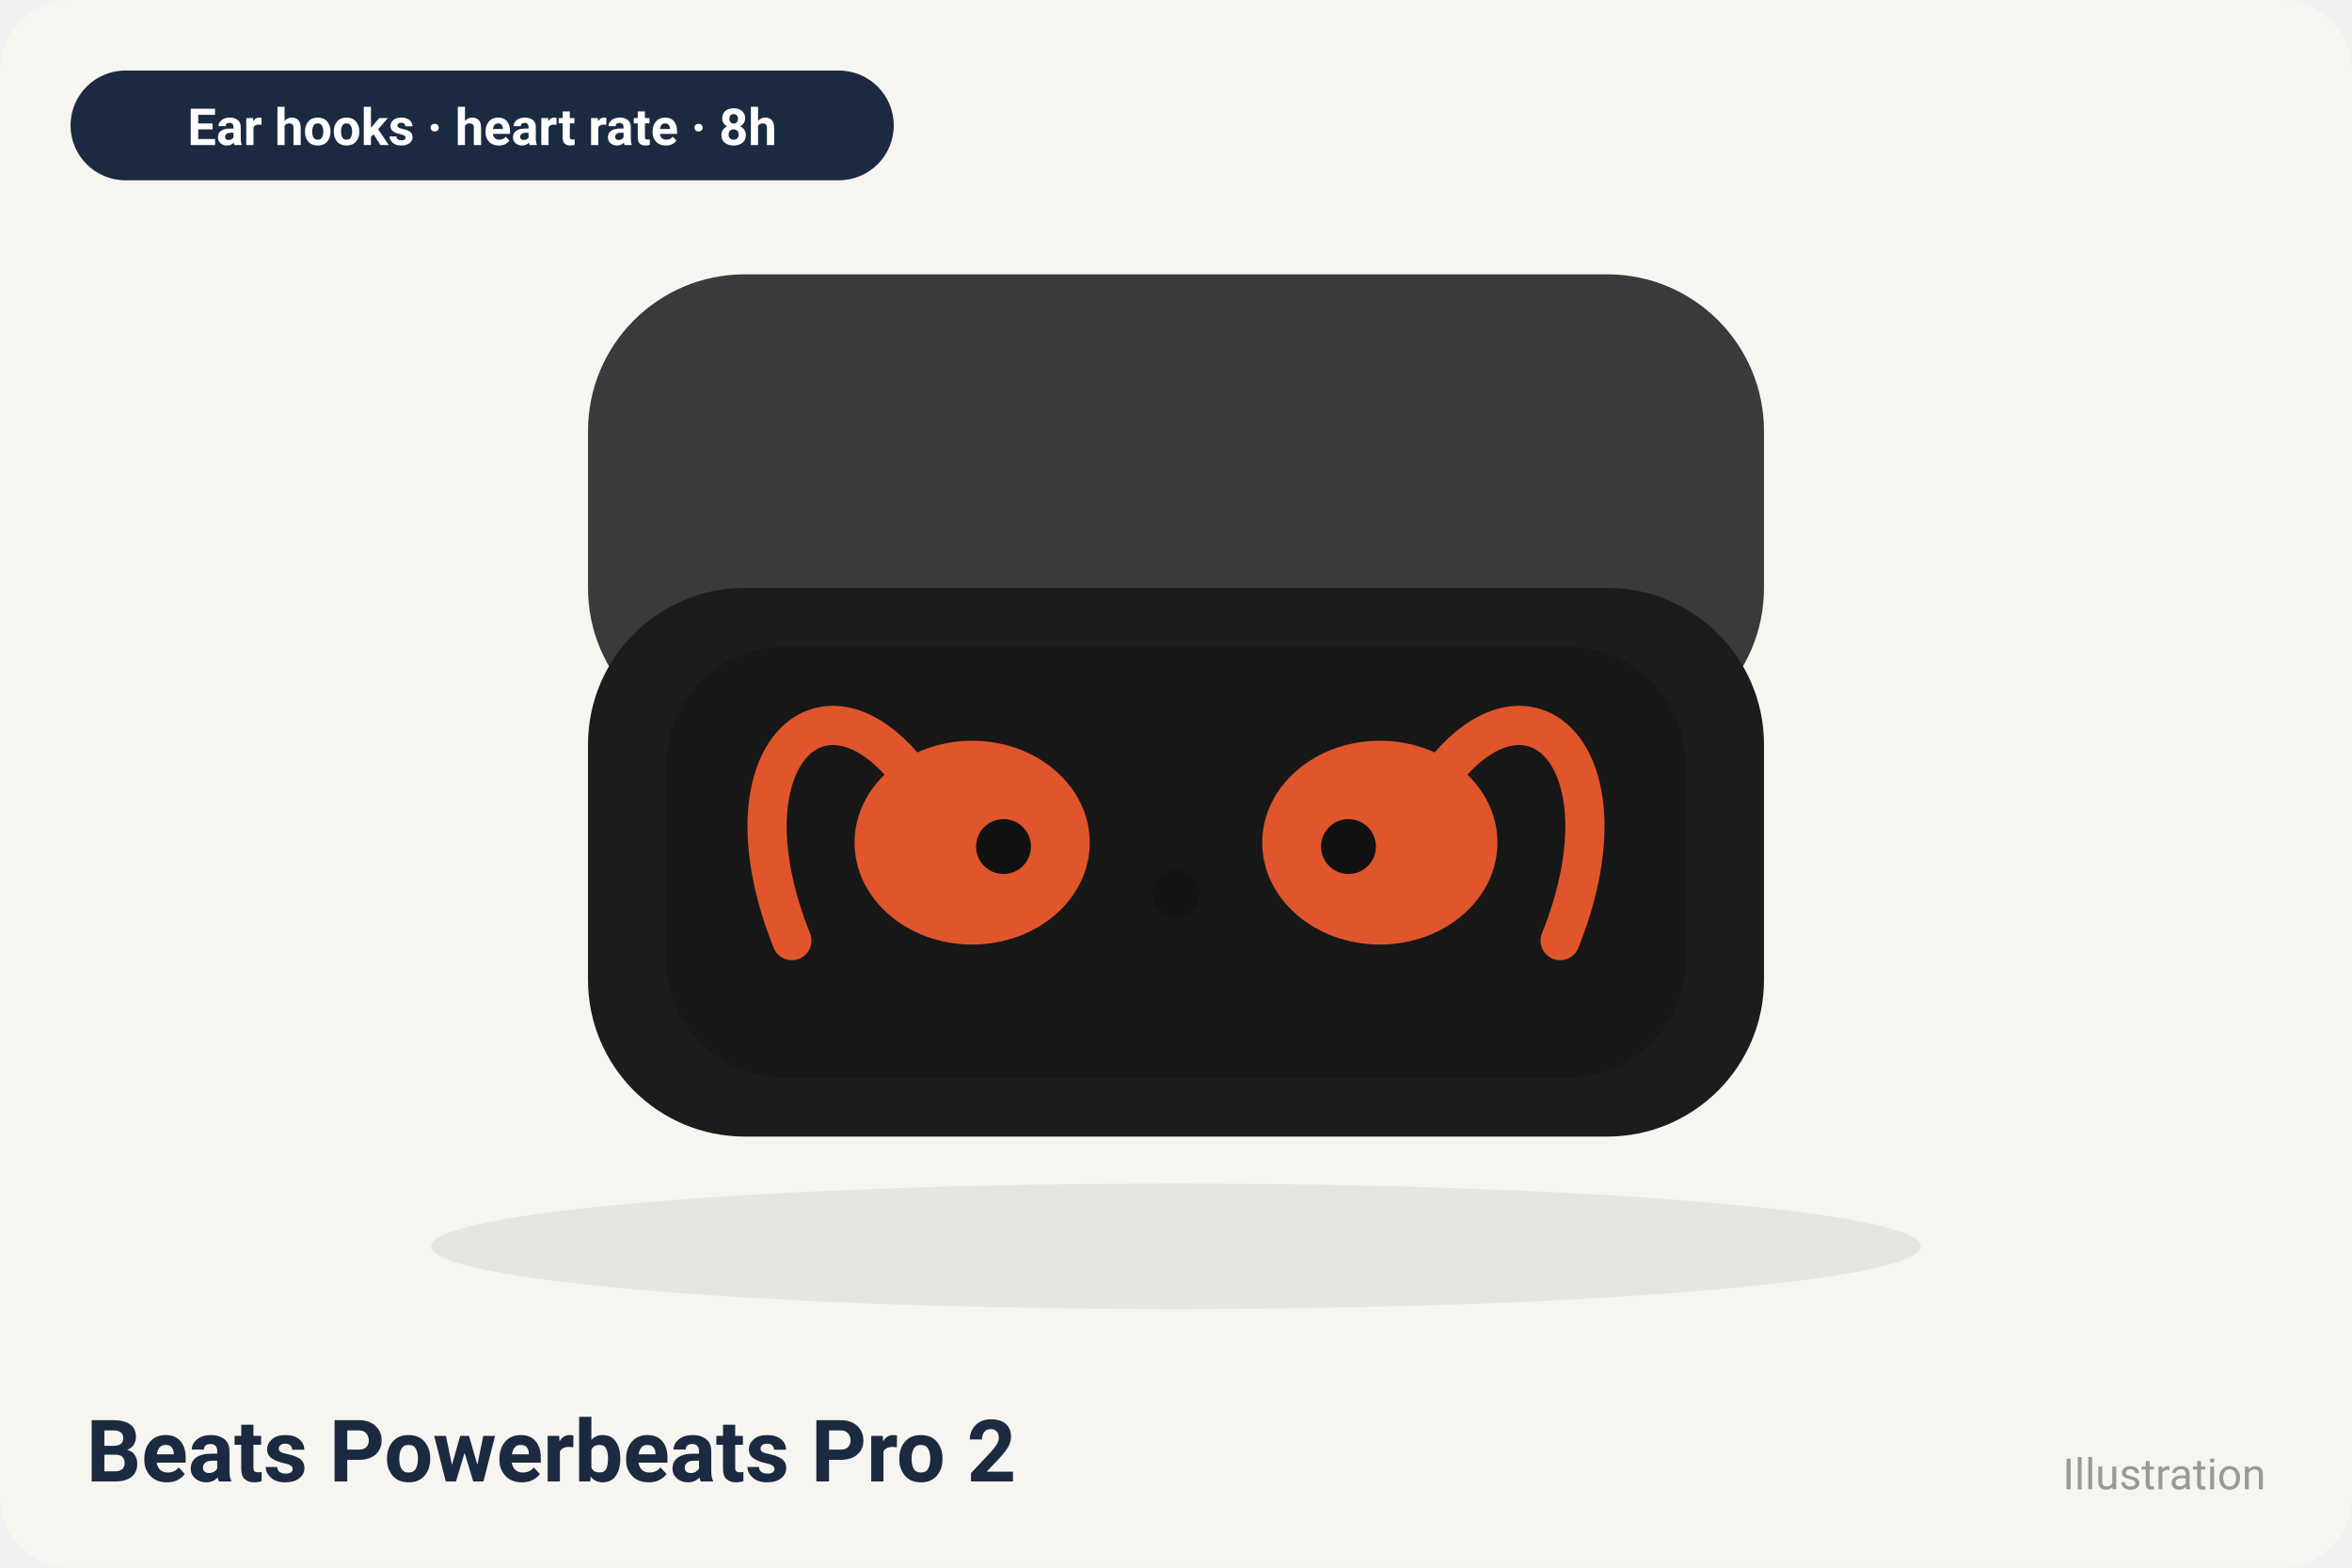
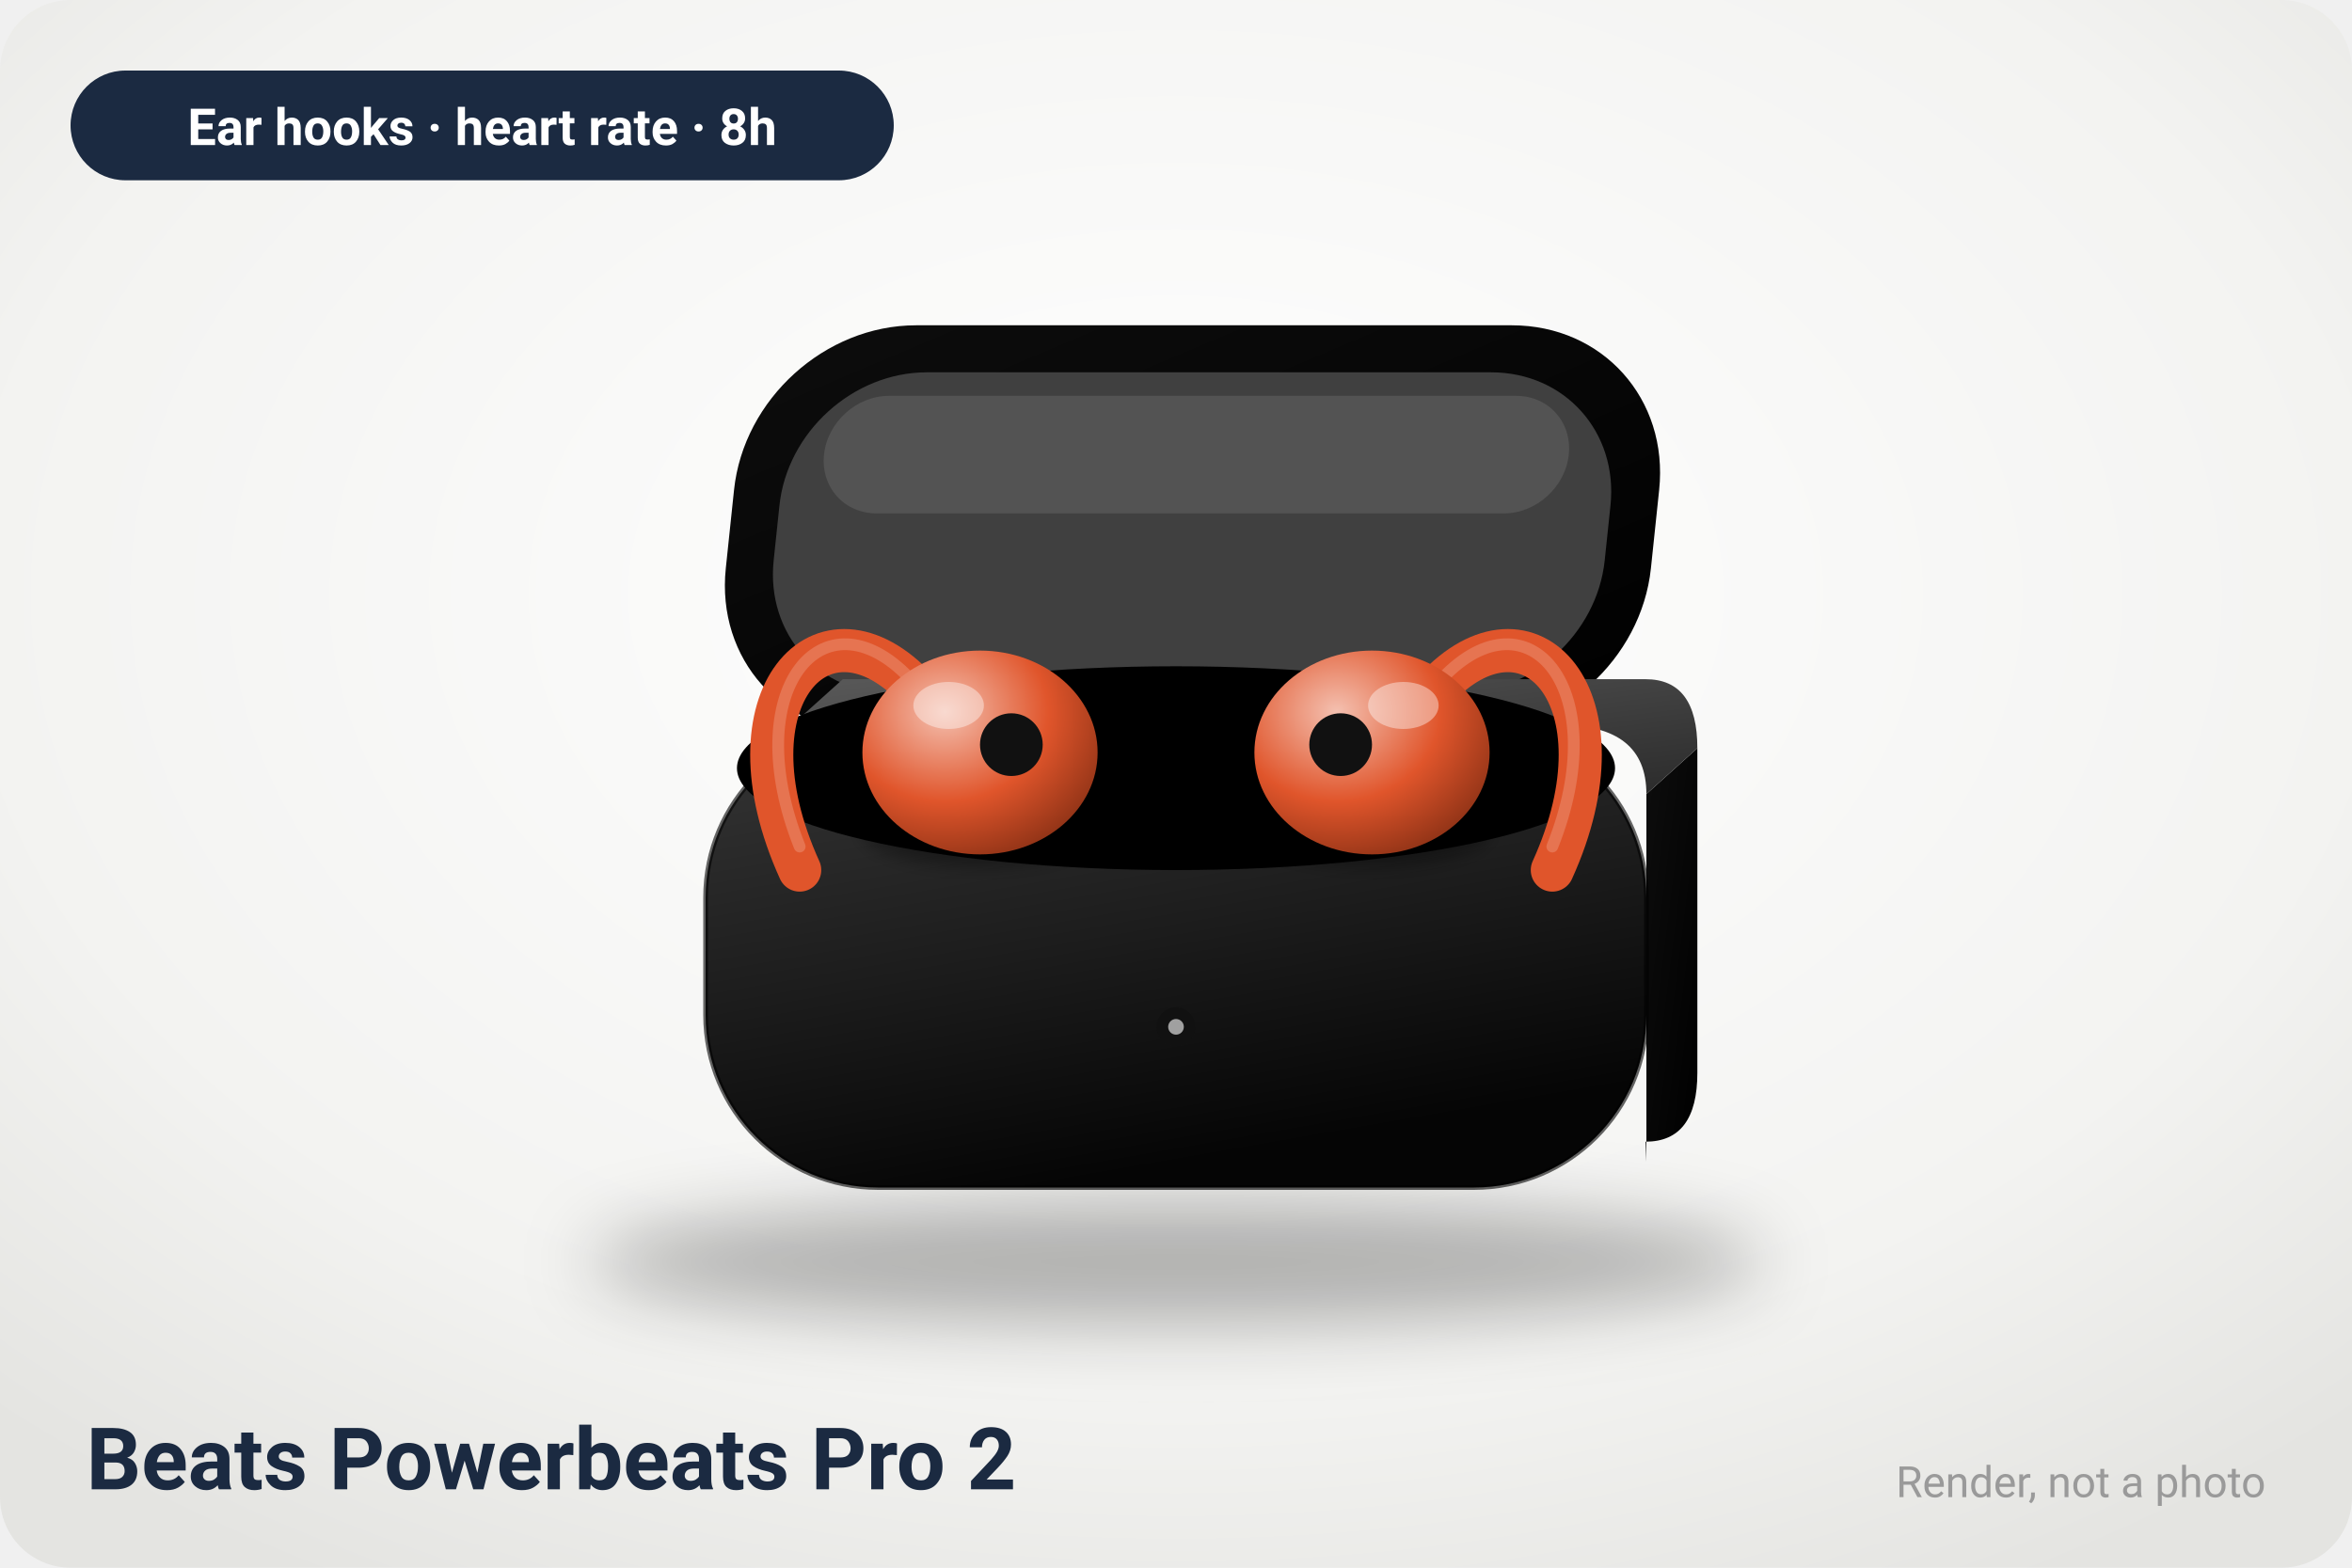
- <svg xmlns="http://www.w3.org/2000/svg" viewBox="0 0 600 400" role="img" aria-label="Beats Powerbeats Pro 2 (illustration)">
-   <rect width="600" height="400" rx="18" fill="#F7F5F0" />
-   <ellipse cx="300" cy="318" rx="190" ry="16" fill="#000" opacity="0.07" />
-   <rect x="150" y="70" width="300" height="120" rx="40" fill="#2A2A2A" opacity="0.92" />
-   <rect x="150" y="150" width="300" height="140" rx="40" fill="#1C1C1C" />
-   <rect x="170" y="165" width="260" height="110" rx="30" fill="#000" opacity="0.18" />
-   <circle cx="300" cy="228" r="6" fill="#111" opacity="0.8" />
-   <ellipse cx="248" cy="215" rx="30" ry="26" fill="#E0552B" />
-   <path d="M 230 195 C 208 170, 184 195, 202 240" fill="none" stroke="#E0552B" stroke-width="10" stroke-linecap="round" />
-   <circle cx="256" cy="216" r="7" fill="#111" />
-   <ellipse cx="352" cy="215" rx="30" ry="26" fill="#E0552B" />
-   <path d="M 370 195 C 392 170, 416 195, 398 240" fill="none" stroke="#E0552B" stroke-width="10" stroke-linecap="round" />
-   <circle cx="344" cy="216" r="7" fill="#111" />
+ <svg xmlns="http://www.w3.org/2000/svg" viewBox="0 0 600 400" role="img" aria-label="Beats Powerbeats Pro 2 (product render)">
+   <defs>
+     <radialGradient id="cpowerbeats-bg" cx="50%" cy="38%" r="72%">
+       <stop offset="0" stop-color="#ffffff" />
+       <stop offset="0.7" stop-color="#f3f3f1" />
+       <stop offset="1" stop-color="#e4e4e1" />
+     </radialGradient>
+     <filter id="cpowerbeats-blur" x="-30%" y="-80%" width="160%" height="300%">
+       <feGaussianBlur stdDeviation="9" />
+     </filter>
+     <filter id="cpowerbeats-soft" x="-20%" y="-20%" width="140%" height="140%">
+       <feGaussianBlur stdDeviation="2.2" />
+     </filter>
+     <filter id="cpowerbeats-glow" x="-50%" y="-50%" width="200%" height="200%">
+       <feGaussianBlur stdDeviation="5" />
+     </filter>
+     <linearGradient id="cpowerbeats-front" x1="0" y1="0" x2="0.35" y2="1">
+       <stop offset="0" stop-color="#363636" />
+       <stop offset="0.55" stop-color="#1C1C1C" />
+       <stop offset="1" stop-color="#050505" />
+     </linearGradient>
+     <linearGradient id="cpowerbeats-side" x1="0" y1="0" x2="1" y2="1">
+       <stop offset="0" stop-color="#0d0d0d" />
+       <stop offset="1" stop-color="#000000" />
+     </linearGradient>
+     <linearGradient id="cpowerbeats-top" x1="0" y1="0" x2="1" y2="1">
+       <stop offset="0" stop-color="#595959" />
+       <stop offset="1" stop-color="#2b2b2b" />
+     </linearGradient>
+     <radialGradient id="cpowerbeats-dome" cx="38%" cy="32%" r="75%">
+       <stop offset="0" stop-color="#545454" />
+       <stop offset="0.6" stop-color="#1C1C1C" />
+       <stop offset="1" stop-color="#000000" />
+     </radialGradient>
+     <linearGradient id="cpowerbeats-gloss" x1="0" y1="0" x2="1" y2="1">
+       <stop offset="0" stop-color="#ffffff" stop-opacity="0.55" />
+       <stop offset="0.5" stop-color="#ffffff" stop-opacity="0.05" />
+       <stop offset="1" stop-color="#ffffff" stop-opacity="0" />
+     </linearGradient>
+     <linearGradient id="cpowerbeats-screen" x1="0" y1="0" x2="1" y2="1">
+       <stop offset="0" stop-color="#1d2a3a" />
+       <stop offset="1" stop-color="#060a10" />
+     </linearGradient>
+     <linearGradient id="cpowerbeats-metal" x1="0" y1="0" x2="1" y2="0">
+       <stop offset="0" stop-color="#d9d9d6" />
+       <stop offset="0.35" stop-color="#f4f4f2" />
+       <stop offset="0.65" stop-color="#bdbdb9" />
+       <stop offset="1" stop-color="#e6e6e3" />
+     </linearGradient>
+     <linearGradient id="cpowerbeats-accent" x1="0" y1="0" x2="0" y2="1">
+       <stop offset="0" stop-color="#373737" />
+       <stop offset="1" stop-color="#000000" />
+     </linearGradient>
+     <linearGradient id="cpowerbeats-lens" x1="0" y1="0" x2="1" y2="1">
+       <stop offset="0" stop-color="#5a6470" />
+       <stop offset="0.45" stop-color="#1c2129" />
+       <stop offset="0.55" stop-color="#2b323c" />
+       <stop offset="1" stop-color="#0c0f14" />
+     </linearGradient>
+   </defs>
+   <rect width="600" height="400" rx="18" fill="url(#cpowerbeats-bg)" />
+   <ellipse cx="300" cy="322" rx="150" ry="16" fill="#000" opacity="0.28" filter="url(#cpowerbeats-blur)" />
+   <g transform="translate(300 175) skewX(-6)">
+     <rect x="-118" y="-92" width="236" height="104" rx="42" fill="url(#cpowerbeats-side)" />
+     <rect x="-106" y="-80" width="212" height="82" rx="34" fill="#404040" />
+     <rect x="-96" y="-74" width="190" height="30" rx="15" fill="#fff" opacity="0.10" />
+   </g>
+   <path d="M 420 202.6 L 433.0 190.9 L 433.0 273.7 Q 433.0 291.3 419.8 291.3 L 420 296.4 Z" fill="url(#cpowerbeats-side)" />
+   <path d="M 202.0 185 L 215.0 173.3 L 419.8 173.3 Q 433.0 173.3 433.0 190.9 L 420 202.6 Q 420 185 398.0 185 Z" fill="url(#cpowerbeats-top)" />
+   <rect x="180" y="185" width="240" height="118" rx="44" fill="url(#cpowerbeats-front)" />
+   <rect x="180" y="185" width="240" height="118" rx="44" fill="none" stroke="#000000" stroke-width="1.2" opacity="0.6" />
+   <path d="M 224 188 L 376 188" stroke="#fff" stroke-opacity="0.35" stroke-width="2" stroke-linecap="round" />
+   <ellipse cx="300" cy="196" rx="112" ry="26" fill="#000000" />
+   <ellipse cx="300" cy="194" rx="104" ry="20" fill="#000000" />
+   <circle cx="300" cy="262" r="5" fill="#111" opacity="0.9" />
+   <circle cx="300" cy="262" r="2" fill="#fff" opacity="0.6" />
+   <radialGradient id="cpowerbeats-b250" cx="35%" cy="30%" r="80%">
+     <stop offset="0" stop-color="#f4c0b0" />
+     <stop offset="0.55" stop-color="#E0552B" />
+     <stop offset="1" stop-color="#872f14" />
+   </radialGradient>
+   <ellipse cx="250" cy="212" rx="30" ry="9" fill="#000" opacity="0.35" filter="url(#cpowerbeats-soft)" />
+   <path d="M 234 176 C 210 150, 184 178, 204 222" fill="none" stroke="#E0552B" stroke-width="11" stroke-linecap="round" />
+   <path d="M 232 173 C 210 150, 188 176, 204 216" fill="none" stroke="#fff" stroke-opacity="0.18" stroke-width="3" stroke-linecap="round" />
+   <ellipse cx="250" cy="192" rx="30" ry="26" fill="url(#cpowerbeats-b250)" />
+   <circle cx="258" cy="190" r="8" fill="#111" />
+   <ellipse cx="242" cy="180" rx="9" ry="6" fill="#fff" opacity="0.4" />
+   <radialGradient id="cpowerbeats-b350" cx="35%" cy="30%" r="80%">
+     <stop offset="0" stop-color="#f4c0b0" />
+     <stop offset="0.55" stop-color="#E0552B" />
+     <stop offset="1" stop-color="#872f14" />
+   </radialGradient>
+   <ellipse cx="350" cy="212" rx="30" ry="9" fill="#000" opacity="0.35" filter="url(#cpowerbeats-soft)" />
+   <path d="M 366 176 C 390 150, 416 178, 396 222" fill="none" stroke="#E0552B" stroke-width="11" stroke-linecap="round" />
+   <path d="M 368 173 C 390 150, 412 176, 396 216" fill="none" stroke="#fff" stroke-opacity="0.18" stroke-width="3" stroke-linecap="round" />
+   <ellipse cx="350" cy="192" rx="30" ry="26" fill="url(#cpowerbeats-b350)" />
+   <circle cx="342" cy="190" r="8" fill="#111" />
+   <ellipse cx="358" cy="180" rx="9" ry="6" fill="#fff" opacity="0.4" />
  <g font-family="-apple-system,Segoe UI,Roboto,Helvetica,Arial,sans-serif">
    <rect x="18" y="18" width="210" height="28" rx="14" fill="#1B2A41" />
    <text x="123.0" y="37" text-anchor="middle" font-size="13" font-weight="700" fill="#fff">Ear hooks · heart rate · 8h</text>
-     <text x="22" y="378" font-size="22" font-weight="700" fill="#1B2A41">Beats Powerbeats Pro 2</text>
-     <text x="578" y="380" text-anchor="end" font-size="11" fill="#999">Illustration</text>
+     <text x="22" y="380" font-size="22" font-weight="700" fill="#1B2A41">Beats Powerbeats Pro 2</text>
+     <text x="578" y="382" text-anchor="end" font-size="11" fill="#9a9a9a">Render, not a photo</text>
  </g>
</svg>
